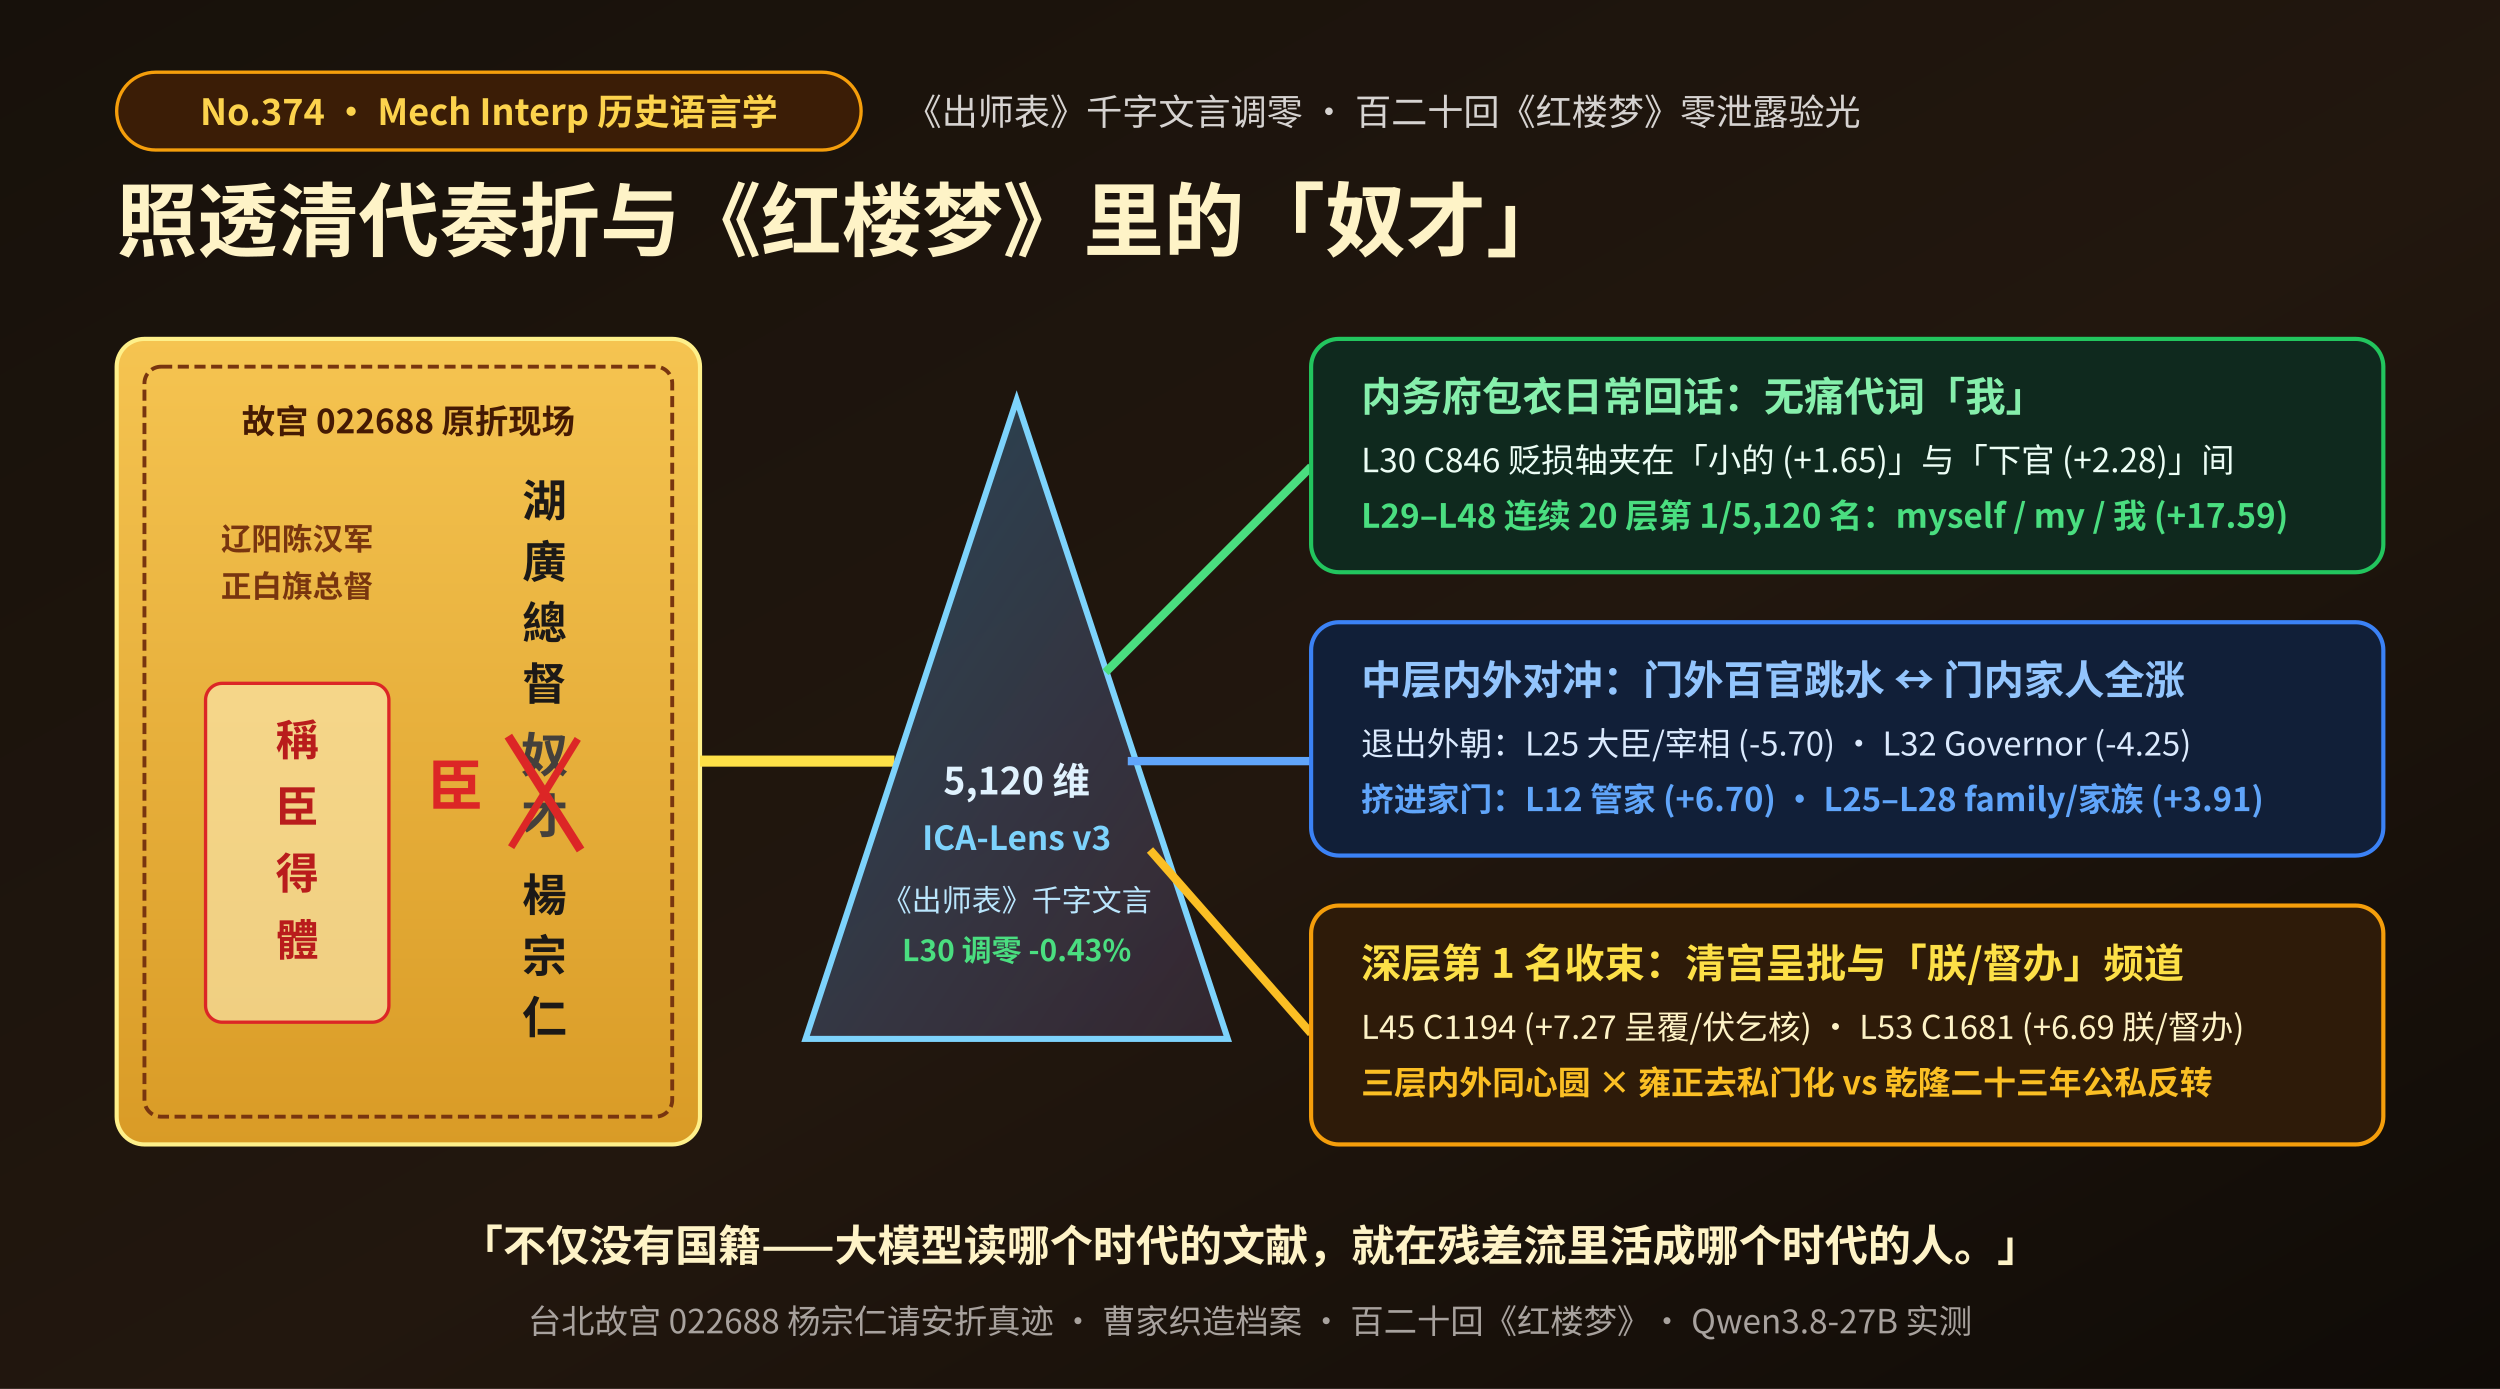
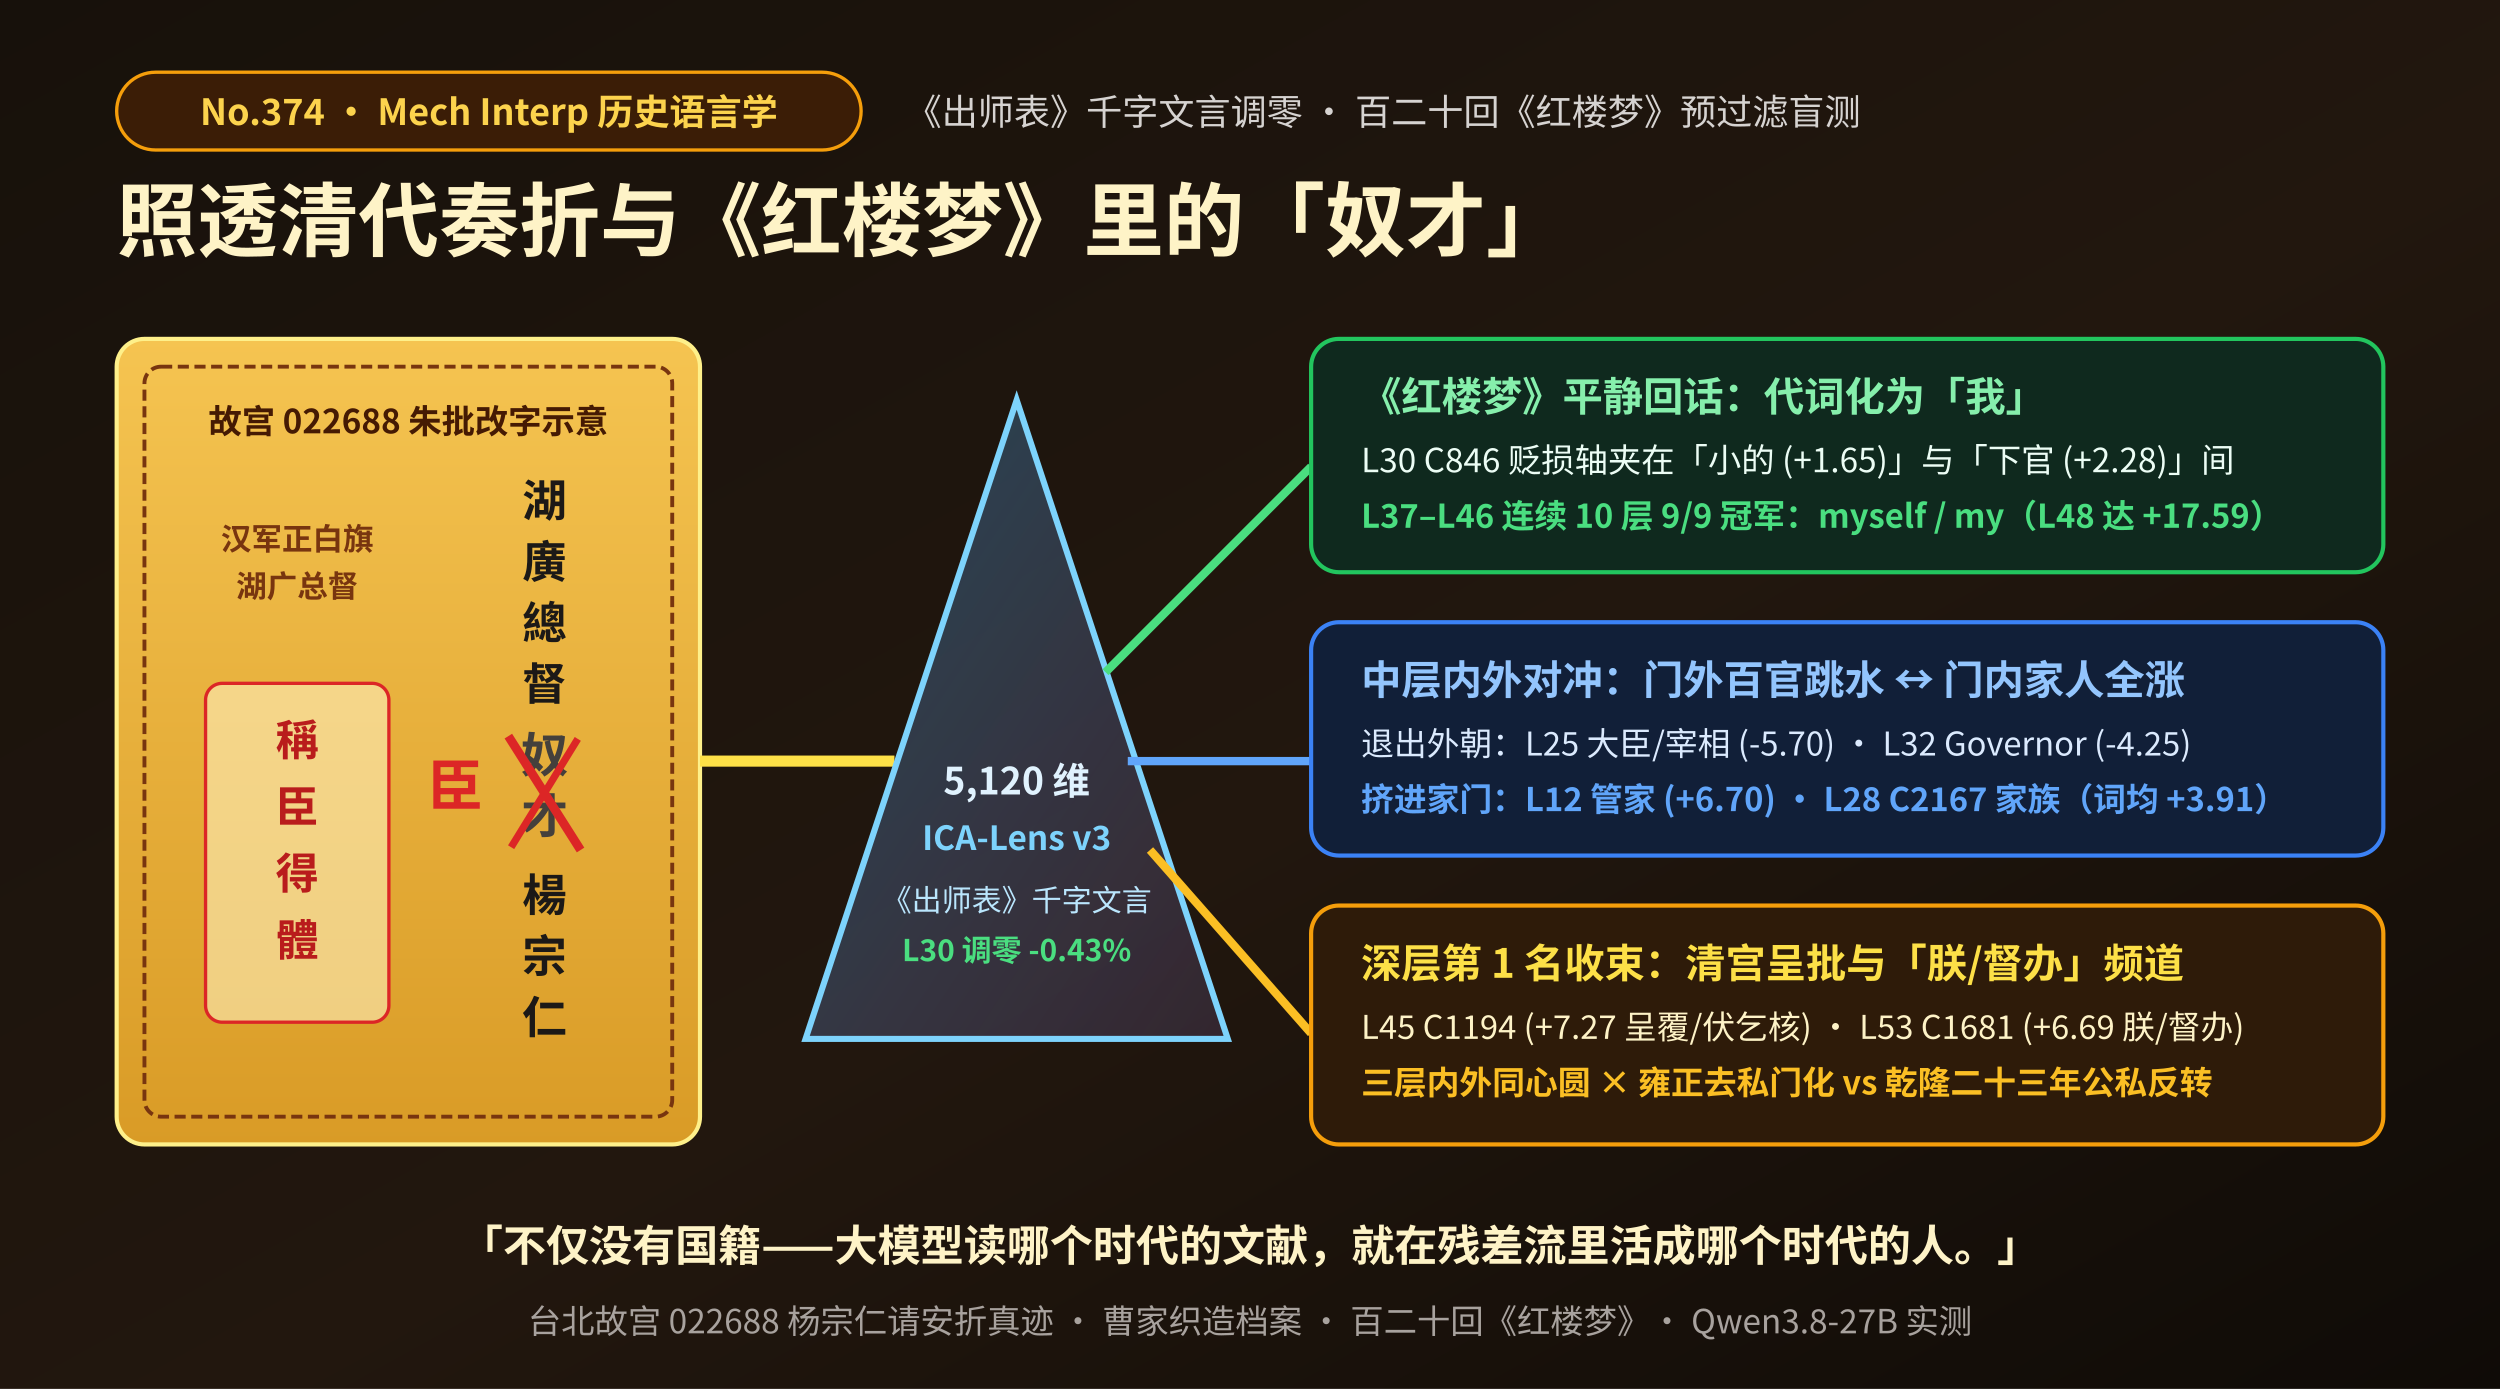
<svg xmlns="http://www.w3.org/2000/svg" viewBox="0 0 900 500" width="900" height="500" font-family="'WenQuanYi Micro Hei','Noto Sans CJK SC',sans-serif">
  <defs>
    <linearGradient id="bg374" x1="0" y1="0" x2="1" y2="1">
      <stop offset="0" stop-color="#17110b" />
      <stop offset="0.55" stop-color="#22170e" />
      <stop offset="1" stop-color="#0f0b07" />
    </linearGradient>
    <linearGradient id="memorialYellow" x1="0" y1="0" x2="0" y2="1">
      <stop offset="0" stop-color="#f5c451" />
      <stop offset="1" stop-color="#d99b26" />
    </linearGradient>
    <linearGradient id="prismFill" x1="0" y1="0" x2="1" y2="1">
      <stop offset="0" stop-color="#38bdf8" stop-opacity="0.32" />
      <stop offset="1" stop-color="#a78bfa" stop-opacity="0.14" />
    </linearGradient>
  </defs>
  <rect width="900" height="500" fill="url(#bg374)" />
  <rect x="42" y="26" width="268" height="28" rx="14" fill="#3b1d06" stroke="#f59e0b" stroke-width="1.2" />
  <text x="176" y="45" text-anchor="middle" font-size="13" font-weight="bold" fill="#fcd34d">No.374 · Mech Interp 历史语言学</text>
-   <text x="326" y="45" font-size="13" fill="#d6d3d1">《出师表》千字文言调零 · 百二十回《红楼梦》零泄露验光</text>
+   <text x="326" y="45" font-size="13" fill="#d6d3d1">《出师表》千字文言调零 · 百二十回《红楼梦》预过滤盲测</text>
  <text x="42" y="90" font-size="29" font-weight="bold" fill="#fef3c7">照透清代奏折与《红楼梦》里的「奴才」</text>
  <rect x="42" y="122" width="210" height="290" rx="10" fill="url(#memorialYellow)" stroke="#fef08a" stroke-width="1.5" />
  <rect x="52" y="132" width="190" height="270" rx="6" fill="none" stroke="#78350f" stroke-width="1.4" stroke-dasharray="4 2" />
-   <text x="147" y="156" text-anchor="middle" font-size="12" font-weight="bold" fill="#451a03">故宫 022688 原折现场</text>
+   <text x="147" y="156" text-anchor="middle" font-size="12" font-weight="bold" fill="#451a03">故宫 022688 朱批改字示意</text>
  <text x="196" y="186" text-anchor="middle" font-size="16" font-weight="bold" fill="#1c1917">湖</text>
  <text x="196" y="208" text-anchor="middle" font-size="16" font-weight="bold" fill="#1c1917">廣</text>
  <text x="196" y="230" text-anchor="middle" font-size="16" font-weight="bold" fill="#1c1917">總</text>
  <text x="196" y="252" text-anchor="middle" font-size="16" font-weight="bold" fill="#1c1917">督</text>
  <text x="196" y="278" text-anchor="middle" font-size="17" font-weight="bold" fill="#44403c">奴</text>
  <text x="196" y="300" text-anchor="middle" font-size="17" font-weight="bold" fill="#44403c">才</text>
  <text x="196" y="328" text-anchor="middle" font-size="16" font-weight="bold" fill="#1c1917">楊</text>
  <text x="196" y="350" text-anchor="middle" font-size="16" font-weight="bold" fill="#1c1917">宗</text>
  <text x="196" y="372" text-anchor="middle" font-size="16" font-weight="bold" fill="#1c1917">仁</text>
  <line x1="183" y1="265" x2="209" y2="306" stroke="#dc2626" stroke-width="3.2" />
  <line x1="208" y1="266" x2="184" y2="305" stroke="#dc2626" stroke-width="2.6" />
  <text x="164" y="290" text-anchor="middle" font-size="20" font-weight="bold" fill="#dc2626">臣</text>
  <rect x="74" y="246" width="66" height="122" rx="6" fill="#fef3c7" fill-opacity="0.55" stroke="#dc2626" stroke-width="1.2" />
  <text x="107" y="272" text-anchor="middle" font-size="15.5" font-weight="bold" fill="#b91c1c">稱</text>
  <text x="107" y="296" text-anchor="middle" font-size="15.5" font-weight="bold" fill="#b91c1c">臣</text>
  <text x="107" y="320" text-anchor="middle" font-size="15.5" font-weight="bold" fill="#b91c1c">得</text>
  <text x="107" y="344" text-anchor="middle" font-size="15.5" font-weight="bold" fill="#b91c1c">體</text>
-   <text x="107" y="198" text-anchor="middle" font-size="11" font-weight="bold" fill="#78350f">辽阳陈汉军</text>
-   <text x="107" y="215" text-anchor="middle" font-size="11" font-weight="bold" fill="#78350f">正白旗总督</text>
+   <text x="107" y="198" text-anchor="middle" font-size="11" font-weight="bold" fill="#78350f">汉军正白旗</text>
+   <text x="107" y="215" text-anchor="middle" font-size="11" font-weight="bold" fill="#78350f">湖广总督</text>
  <line x1="252" y1="274" x2="322" y2="274" stroke="#fde047" stroke-width="4" />
  <polygon points="366,144 290,374 442,374" fill="url(#prismFill)" stroke="#7dd3fc" stroke-width="2.2" />
  <text x="366" y="286" text-anchor="middle" font-size="13.5" font-weight="bold" fill="#e0f2fe">5,120 维</text>
  <text x="366" y="306" text-anchor="middle" font-size="12" font-weight="bold" fill="#7dd3fc">ICA-Lens v3</text>
  <text x="366" y="328" text-anchor="middle" font-size="10.8" fill="#bae6fd">《出师表》千字文言</text>
  <text x="366" y="346" text-anchor="middle" font-size="10.8" font-weight="bold" fill="#4ade80">L30 调零 -0.43%</text>
  <line x1="398" y1="242" x2="472" y2="168" stroke="#4ade80" stroke-width="3" />
  <line x1="406" y1="274" x2="472" y2="274" stroke="#60a5fa" stroke-width="3" />
  <line x1="414" y1="306" x2="472" y2="372" stroke="#fbbf24" stroke-width="3" />
  <rect x="472" y="122" width="386" height="84" rx="10" fill="#0f291e" stroke="#22c55e" stroke-width="1.5" />
-   <text x="490" y="148" font-size="14.5" font-weight="bold" fill="#86efac">内务府包衣日常回话：无痛代词「我」</text>
+   <text x="490" y="148" font-size="14.5" font-weight="bold" fill="#86efac">《红楼梦》平静回话：代词化为「我」</text>
  <text x="490" y="170" font-size="12" fill="#ecfdf5">L30 C846 贬损轴夹在「小的 (+1.65)」与「下官 (+2.28)」间</text>
-   <text x="490" y="190" font-size="12" font-weight="bold" fill="#4ade80">L29–L48 连续 20 层第 1/5,120 名：myself / my / 我 (+17.59)</text>
+   <text x="490" y="190" font-size="11.8" font-weight="bold" fill="#4ade80">L37–L46 连续 10 层 9/9 冠军：myself / my（L48 达 +17.59）</text>
  <rect x="472" y="224" width="386" height="84" rx="10" fill="#111f38" stroke="#3b82f6" stroke-width="1.5" />
  <text x="490" y="250" font-size="14.5" font-weight="bold" fill="#93c5fd">中层内外对冲：门外百官跳水 ↔ 门内家人全涨</text>
  <text x="490" y="272" font-size="11.8" fill="#dbeafe">退出外朝：L25 大臣/宰相 (-5.70) · L32 Governor (-4.25)</text>
-   <text x="490" y="292" font-size="11.8" font-weight="bold" fill="#60a5fa">挤进家门：L12 管家 (+6.70) · L25–L28 family/家族 (+3.91)</text>
+   <text x="490" y="292" font-size="11.8" font-weight="bold" fill="#60a5fa">挤进家门：L12 管家 (+6.70) · L28 C2167 家族（词均 +3.91）</text>
  <rect x="472" y="326" width="386" height="86" rx="10" fill="#2e1b09" stroke="#f59e0b" stroke-width="1.5" />
  <text x="490" y="352" font-size="14.5" font-weight="bold" fill="#fde047">深层第 1 名收束：清宫呈批与「朕/督办」频道</text>
  <text x="490" y="374" font-size="11.8" fill="#fef3c7">L45 C1194 (+7.27 呈覆/伏乞核) · L53 C1681 (+6.69 朕/督办)</text>
  <text x="490" y="394" font-size="11.8" font-weight="bold" fill="#fbbf24">三层内外同心圆 × 雍正去私门化 vs 乾隆二十三年公私反转</text>
  <text x="450" y="454" text-anchor="middle" font-size="15.5" font-weight="bold" fill="#fef3c7">「不仅没有国籍——大模型读哪个时代的文献，就在残差流里活成哪个时代的人。」</text>
  <text x="450" y="480" text-anchor="middle" font-size="12" fill="#a8a29e">台北故宫 022688 杨宗仁请安折真迹 · 曹家织造档案 · 百二十回《红楼梦》· Qwen3.8-27B 实测</text>
</svg>
